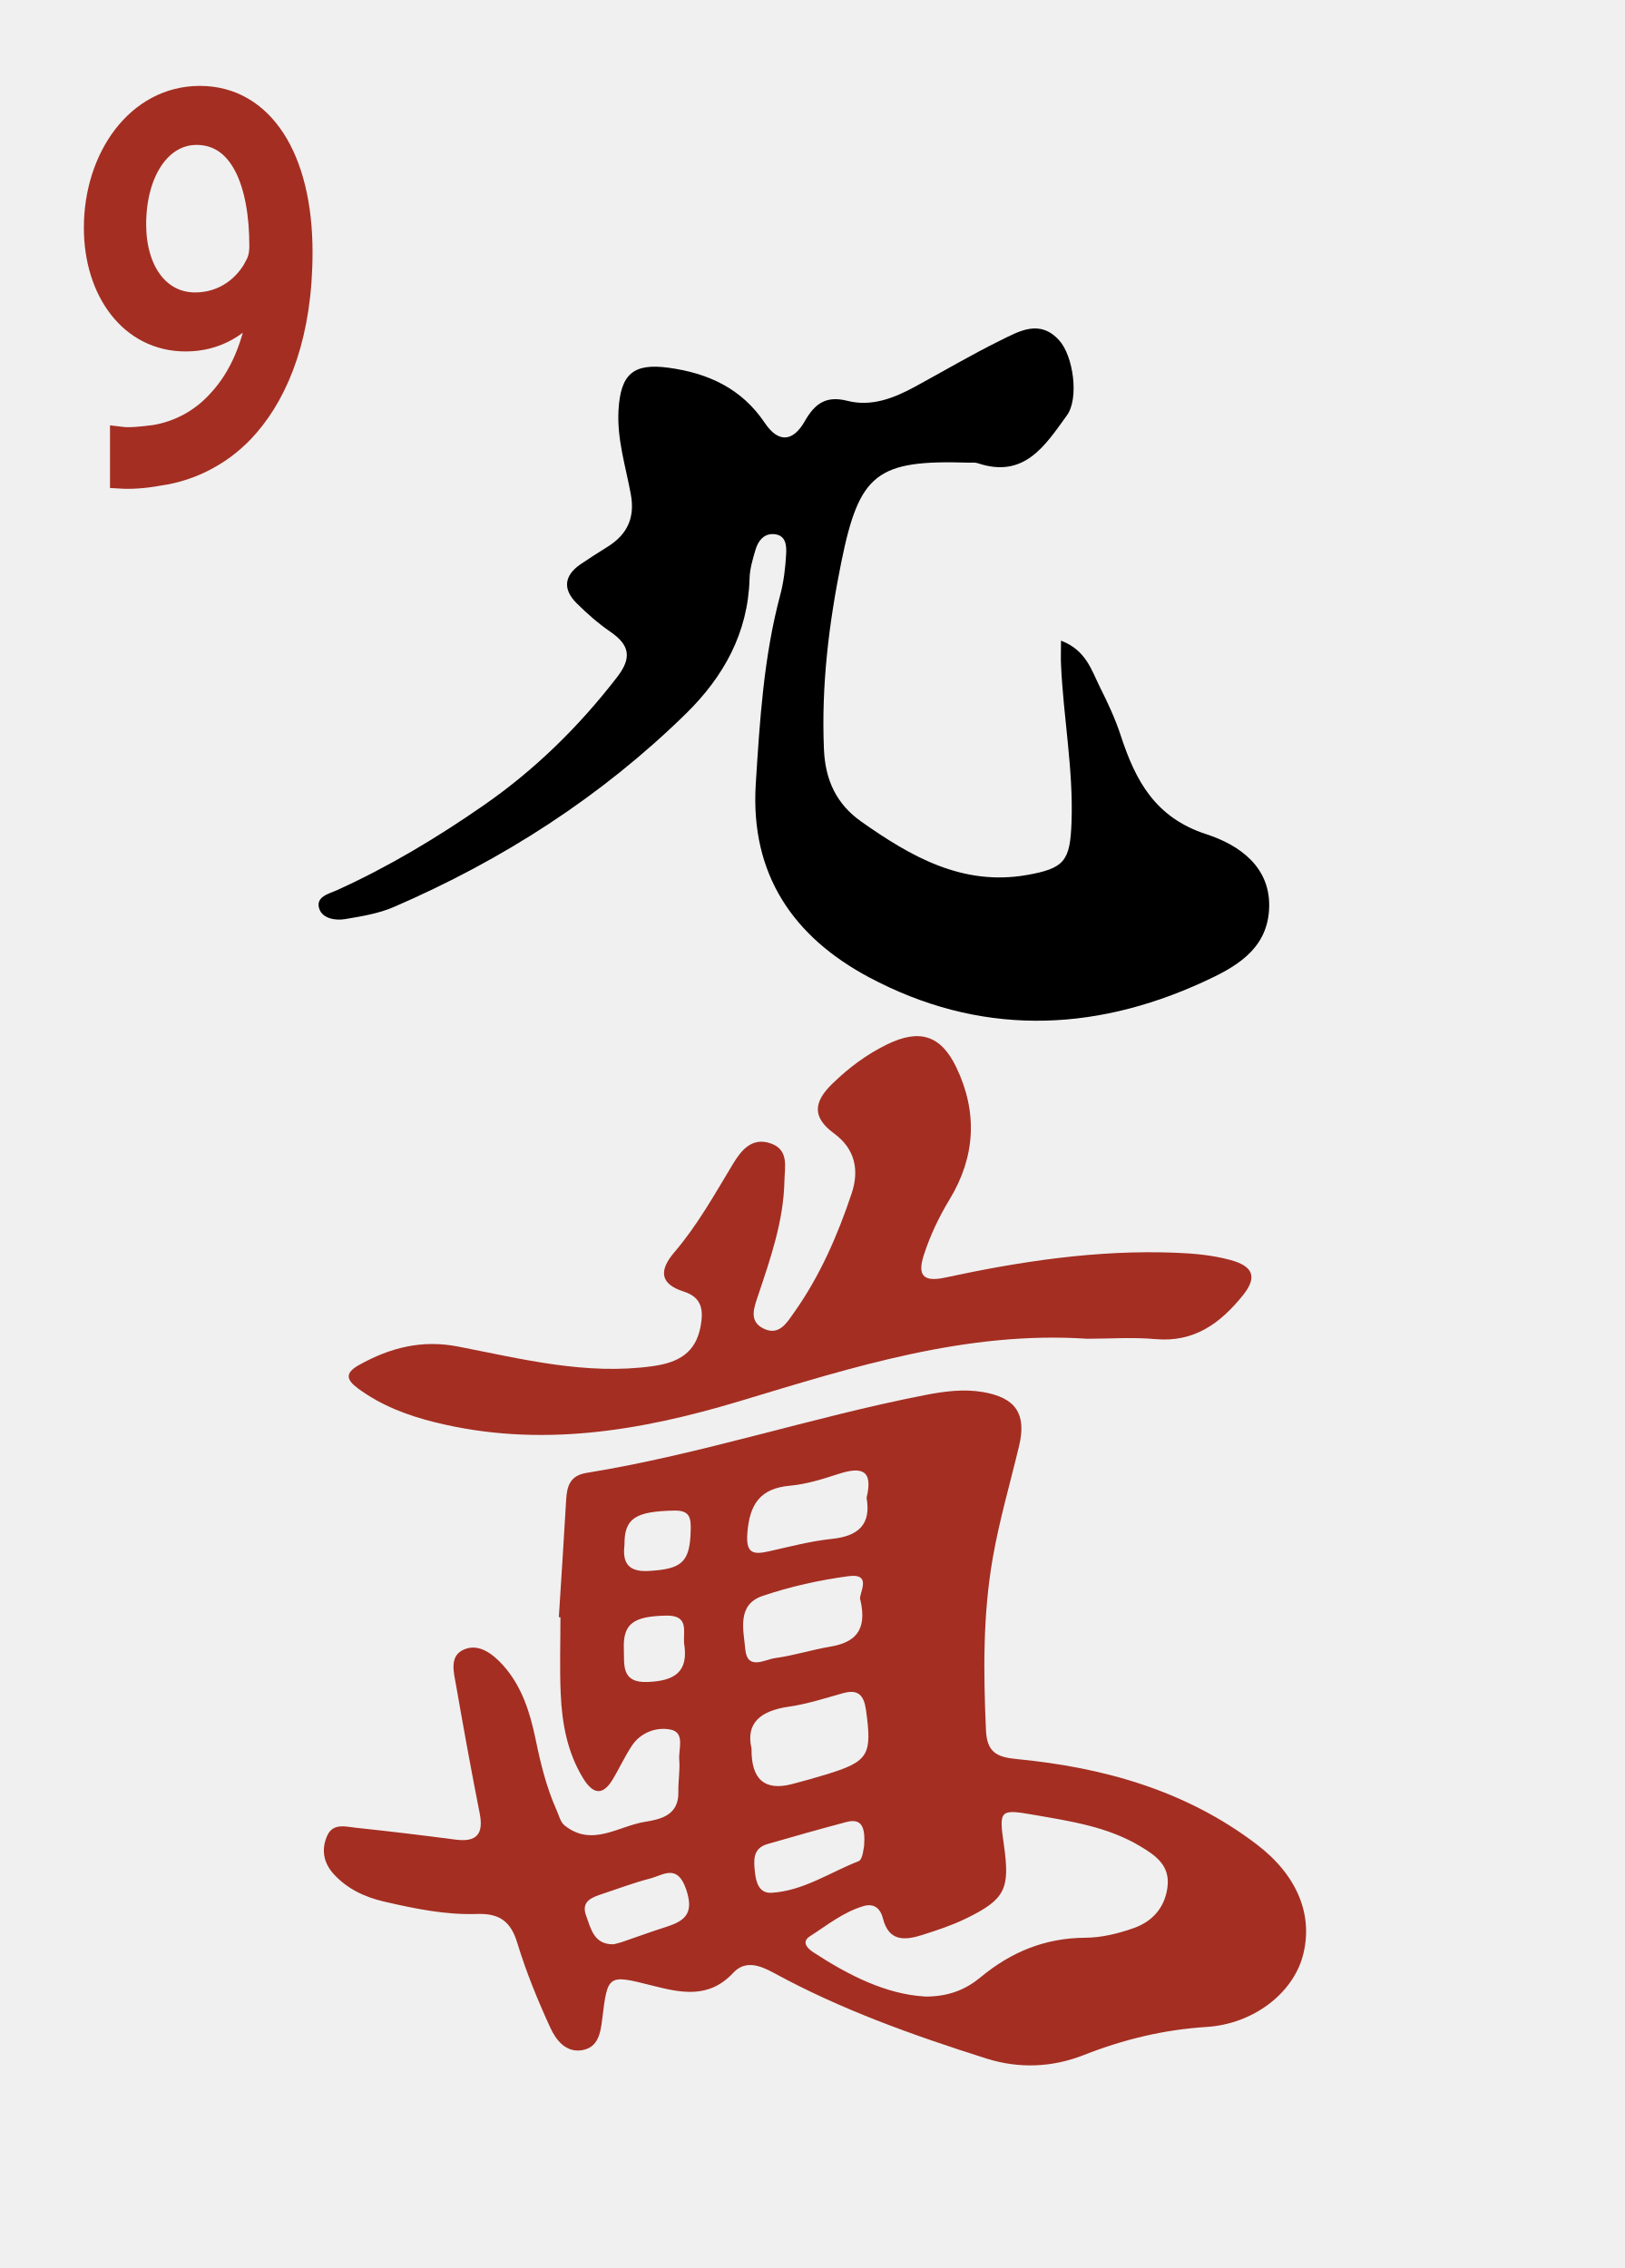
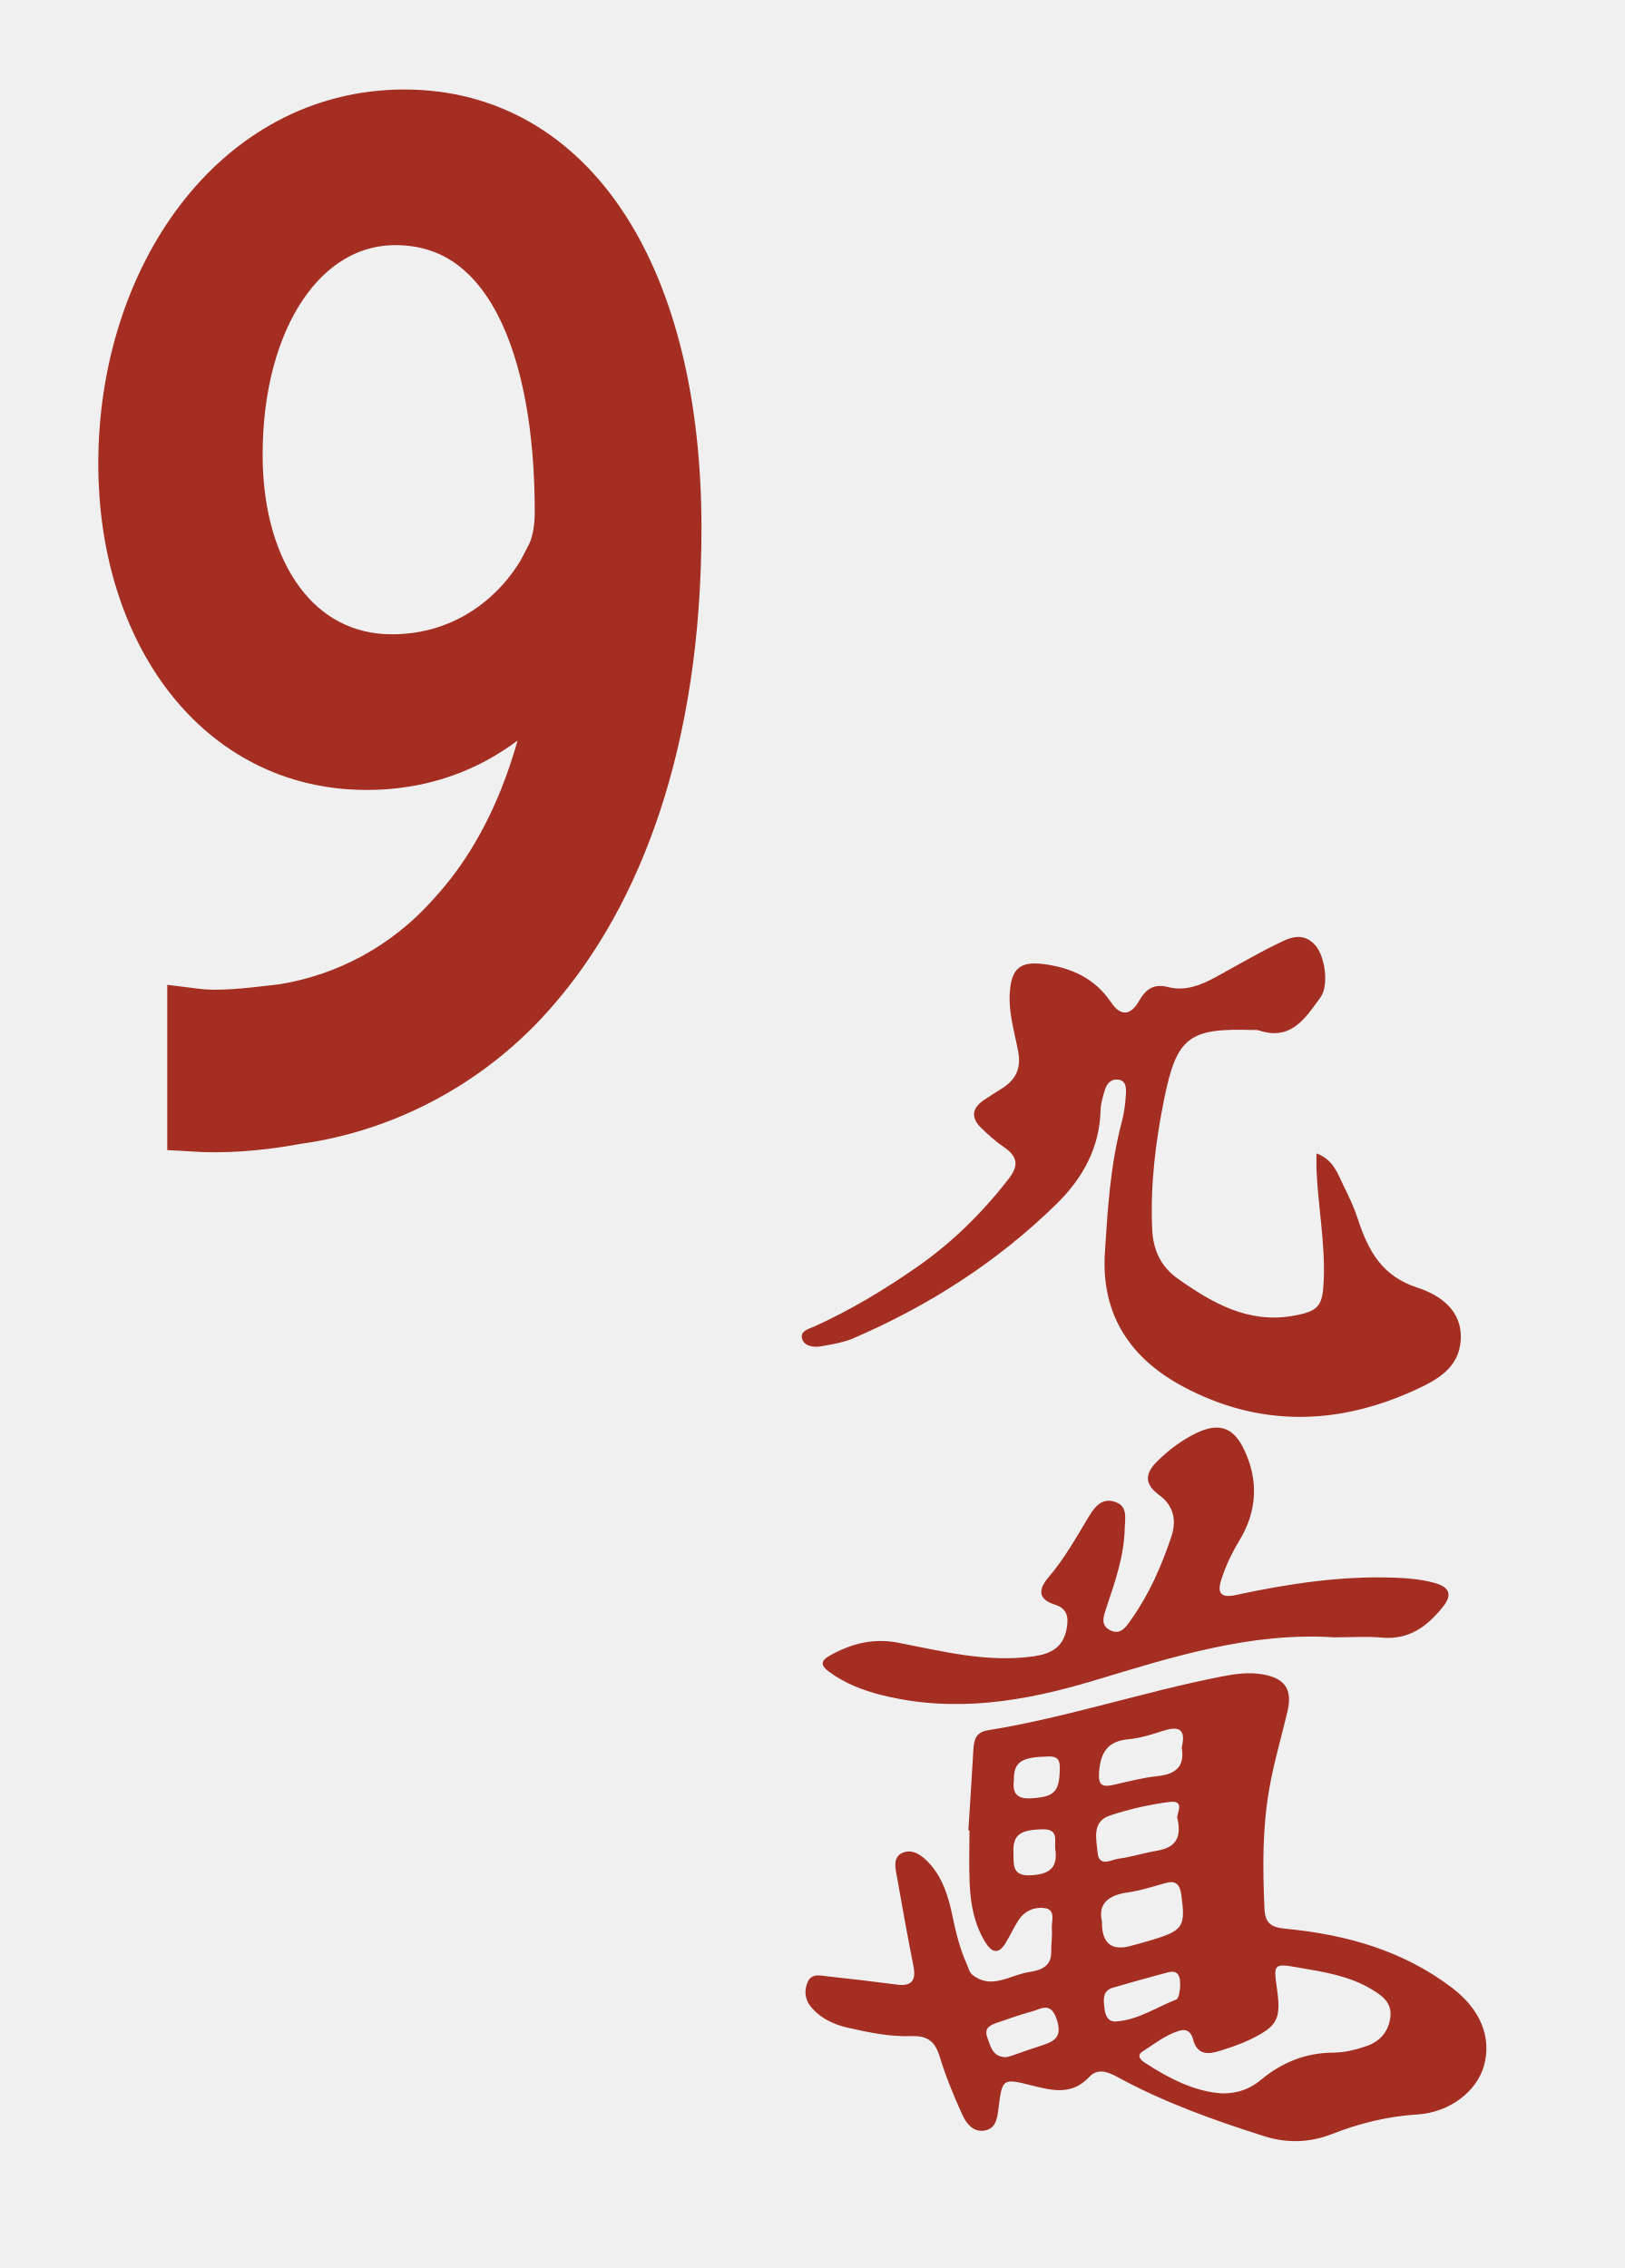
<svg xmlns="http://www.w3.org/2000/svg" id="Layer_1" data-name="Layer 1" viewBox="0 0 310.841 433.986" version="1.1" width="310.841" height="433.986">
  <defs id="defs1">
    <style id="style1">
      .cls-1 {
        fill: #fff;
      }

      .cls-2 {
        fill: #831618;
      }
    </style>
  </defs>
  <g id="g3" transform="translate(-87.08996,-22.99989)">
    <path d="m 397.91,291.78 c 0,-77.84 0.02,-155.7 0,-233.54 0,-10.31 -3.95,-18.92 -11.49,-25.92 -7.18,-6.67 -15.82,-9.34 -25.47,-9.32 -20.07,0.03 -40.14,0.03 -60.21,0.03 -59.06,0 -118.11,-0.02 -177.16,-0.03 -11.34,0 -20.72,4.34 -28.15,12.89 -6.27,7.22 -8.35,15.73 -8.34,25.12 0.08,59.52 0.04,119.04 0.04,178.55 0,49.66 -0.01,99.31 0,148.97 0,11.71 -0.06,23.43 0.17,35.14 0.17,8.21 3.52,15.25 9.04,21.3 8.08,8.86 18.27,11.9 30.02,11.88 72.97,-0.12 145.95,-0.03 218.92,-0.1 7.99,-0.01 16.05,0.84 23.98,-0.63 17.04,-3.17 28.65,-17.63 28.66,-35.57 0.03,-42.93 -0.01,-85.85 -0.01,-128.78 z m -2.43,-51.84 h -0.05 c 0,59.4 0,118.79 0,178.2 0,5.01 -0.29,9.96 -2.06,14.73 -4.8,12.96 -17.23,21.4 -31.66,21.4 -77.27,0 -154.53,-0.02 -231.79,-0.03 -2.55,0 -5.11,0.06 -7.66,-0.03 -18.18,-0.65 -31.86,-14.28 -32.59,-32.44 -0.03,-0.93 -0.02,-1.85 -0.02,-2.78 0,-119.38 0.02,-238.75 -0.03,-358.13 0,-9.73 2.62,-18.27 9.62,-25.26 6.96,-6.93 15.36,-10.01 25.14,-10 56.96,0.06 113.93,0.03 170.89,0.03 22.28,0 44.55,-0.09 66.82,0.03 16.55,0.09 29.64,10.91 32.75,26.74 0.84,4.24 0.62,8.55 0.63,12.84 0,58.24 0,116.48 0,174.72 z" id="path1" style="fill:none" />
    <path class="cls-1" d="m 395.44,239.93 h -0.05 c 0,59.4 0,118.79 0,178.2 0,5.01 -0.29,9.96 -2.06,14.73 -4.8,12.96 -17.23,21.4 -31.66,21.4 -77.27,0 -154.53,-0.02 -231.79,-0.03 -2.55,0 -5.11,0.06 -7.66,-0.03 -18.18,-0.65 -31.86,-14.28 -32.59,-32.44 -0.03,-0.93 -0.02,-1.85 -0.02,-2.78 0,-119.38 0.02,-238.75 -0.03,-358.13 0,-9.73 2.62,-18.27 9.62,-25.26 6.96,-6.93 15.36,-10.01 25.14,-10 56.96,0.06 113.93,0.03 170.89,0.03 22.28,0 44.55,-0.09 66.82,0.03 16.55,0.09 29.64,10.91 32.75,26.74 0.84,4.24 0.62,8.55 0.63,12.84 0,58.24 0,116.48 0,174.72 z" id="path2" style="fill:none" />
-     <path class="cls-2" d="m 125.338,41.436 c -12.098,0 -20.202,11.755 -20.202,25.147 0,12.087 6.822,21.667 17.467,21.667 5.918,0 10.645,-2.827 13.918,-7.623 h 0.275 c -1.087,8.378 -3.915,14.594 -7.829,18.84 -3.365,3.812 -7.737,6.101 -12.373,6.856 -2.724,0.332 -4.727,0.549 -6.456,0.332 v 7.841 c 1.911,0.114 4.452,0 7.371,-0.549 6.364,-0.87 12.648,-4.132 17.192,-9.477 5.826,-6.753 10.187,-17.638 10.187,-33.205 0,-18.073 -7.463,-29.828 -19.561,-29.828 z m 10.736,32.117 c -2.095,4.246 -6.272,7.406 -11.641,7.406 -6.913,0 -11.377,-6.204 -11.377,-15.029 0,-10.015 4.819,-17.203 11.641,-17.203 8.367,0 12.098,9.26 12.098,21.335 0,1.522 -0.275,2.61 -0.733,3.48 z" id="path3" style="fill:#a42e22;fill-opacity:1;stroke:#a42e22;stroke-width:4;stroke-dasharray:none;stroke-opacity:1" />
+     <path class="cls-2" d="m 164.457,45.402 c -31.911,0 -53.286,31.006 -53.286,66.328 0,31.881 17.994,57.151 46.071,57.151 15.608,0 28.077,-7.457 36.712,-20.107 h 0.725 c -2.868,22.099 -10.325,38.493 -20.65,49.694 -8.876,10.053 -20.409,16.092 -32.636,18.084 -7.185,0.876 -12.469,1.449 -17.027,0.876 v 20.68 c 5.042,0.302 11.744,0 19.443,-1.449 16.786,-2.294 33.36,-10.899 45.346,-24.998 15.367,-17.812 26.87,-46.524 26.87,-87.583 0,-47.671 -19.684,-78.676 -51.596,-78.676 z m 28.319,84.714 c -5.525,11.201 -16.544,19.533 -30.704,19.533 -18.235,0 -30.009,-16.363 -30.009,-39.64 0,-26.417 12.71,-45.376 30.704,-45.376 22.069,0 31.911,24.424 31.911,56.275 0,4.015 -0.725,6.883 -1.932,9.178 z" id="path3" style="fill:#a42e22;fill-opacity:1;stroke:#a42e22;stroke-width:10.551;stroke-dasharray:none;stroke-opacity:1" />
  </g>
-   <g id="g6" transform="translate(-87.08996,-22.99989)">
+   <g id="g6" transform="matrix(0.6932687,0,0,0.6932687,50.77186,119.7701)" style="fill:#a42e22;fill-opacity:1">
    <path class="cls-2" d="m 194.01,332.48 c 0.47,-7.48 0.97,-14.97 1.4,-22.45 0.15,-2.64 0.72,-4.68 3.91,-5.19 21.88,-3.54 42.94,-10.63 64.65,-14.87 3.68,-0.72 7.41,-1.24 11.18,-0.6 6.23,1.07 8.38,4.13 6.93,10.26 -1.69,7.1 -3.75,14.1 -5.02,21.33 -1.94,11.01 -1.82,22 -1.33,33.08 0.18,4.18 1.97,5.18 5.8,5.55 16.66,1.6 32.42,5.99 46.01,16.34 7.79,5.93 10.94,13.64 8.78,21.45 -1.95,7.05 -9.39,12.91 -18.39,13.48 -8.17,0.52 -15.86,2.38 -23.44,5.36 -6.07,2.39 -12.41,2.67 -18.75,0.66 -13.96,-4.43 -27.73,-9.33 -40.63,-16.38 -2.71,-1.48 -5.46,-2.43 -7.73,0 -4.7,5.04 -10.03,3.83 -15.64,2.41 -8.35,-2.12 -8.39,-2.04 -9.42,6.37 -0.33,2.71 -0.75,5.56 -3.96,6.04 -3.06,0.46 -4.94,-2.04 -5.98,-4.32 -2.42,-5.27 -4.64,-10.69 -6.32,-16.23 -1.26,-4.16 -3.46,-5.67 -7.69,-5.53 -6.03,0.21 -11.96,-1.02 -17.8,-2.37 -3.66,-0.85 -7.08,-2.42 -9.7,-5.34 -1.98,-2.22 -2.31,-4.78 -1.15,-7.32 1.11,-2.42 3.55,-1.66 5.51,-1.46 6.34,0.67 12.66,1.43 18.98,2.26 4.09,0.54 5.45,-1.05 4.65,-5.07 -1.6,-8.09 -3.07,-16.2 -4.49,-24.33 -0.44,-2.53 -1.44,-5.81 1.6,-7.02 2.8,-1.13 5.42,0.91 7.35,3.04 3.63,4.03 5.19,9.09 6.26,14.25 0.95,4.61 2.06,9.14 3.98,13.45 0.46,1.02 0.75,2.32 1.54,2.96 5.24,4.22 10.31,0.13 15.39,-0.68 3.01,-0.48 6.49,-1.26 6.39,-5.71 -0.05,-2.06 0.34,-4.14 0.17,-6.18 -0.17,-2.05 1.18,-5.22 -1.71,-5.77 -2.64,-0.51 -5.65,0.51 -7.37,3.12 -1.34,2.03 -2.36,4.26 -3.61,6.36 -1.98,3.33 -3.86,2.86 -5.72,-0.19 -3.03,-4.96 -4.02,-10.49 -4.27,-16.14 -0.22,-4.87 -0.05,-9.75 -0.05,-14.63 -0.1,0 -0.2,-0.01 -0.3,-0.02 z m 69.98,72.57 c 4.7,0.03 7.96,-1.41 10.74,-3.72 5.83,-4.83 12.32,-7.5 20.01,-7.54 3.11,-0.01 6.34,-0.81 9.3,-1.86 3.51,-1.25 5.9,-3.85 6.42,-7.81 0.54,-4.14 -2.24,-6.06 -5.2,-7.83 -6.25,-3.75 -13.32,-4.79 -20.32,-6.01 -6.58,-1.15 -6.74,-0.95 -5.79,5.65 1.22,8.55 0.3,10.51 -7.3,14.21 -2.67,1.3 -5.54,2.24 -8.38,3.14 -3.3,1.05 -6.34,1.23 -7.45,-3.19 -0.46,-1.84 -1.65,-2.97 -3.74,-2.35 -3.84,1.14 -6.94,3.66 -10.23,5.77 -1.66,1.06 -0.52,2.3 0.65,3.06 6.8,4.45 13.94,8.03 21.3,8.46 z m -33.11,-47.42 q -0.11,8.77 7.7,6.77 c 2.17,-0.56 4.33,-1.17 6.47,-1.82 8.27,-2.52 8.93,-3.72 7.73,-12.36 -0.4,-2.83 -1.48,-4.05 -4.42,-3.22 -3.42,0.96 -6.83,2.07 -10.32,2.57 -5.36,0.77 -8.34,3.07 -7.15,8.06 z m 20.84,-28.42 c -0.62,-0.9 2.64,-5.26 -2.32,-4.6 -5.54,0.74 -11.1,1.98 -16.4,3.77 -4.98,1.68 -3.65,6.52 -3.32,10.2 0.38,4.15 3.74,1.96 5.76,1.69 3.52,-0.47 6.94,-1.58 10.45,-2.17 4.61,-0.77 7.18,-2.93 5.83,-8.89 z m 1.17,-19.61 c 1.35,-5.52 -1.15,-5.93 -5.4,-4.55 -3.01,0.98 -6.12,1.96 -9.25,2.24 -5.78,0.51 -7.74,3.62 -8.16,9.07 -0.3,3.86 1.05,4.17 4.08,3.5 4.02,-0.9 8.03,-1.97 12.1,-2.39 5.11,-0.53 7.53,-2.81 6.63,-7.86 z m -0.47,66.54 c 0.26,-3.61 -0.52,-5.25 -3.4,-4.49 -5.04,1.33 -10.05,2.76 -15.06,4.2 -2.93,0.84 -2.67,3.19 -2.42,5.47 0.21,1.97 0.84,4.01 3.17,3.87 6.08,-0.37 11.14,-3.9 16.64,-6.04 0.86,-0.34 0.96,-2.64 1.08,-3.01 z m -47.9,18.9 c 0.54,-0.15 1.09,-0.26 1.61,-0.44 2.81,-0.96 5.6,-1.99 8.43,-2.89 3.66,-1.17 5.36,-2.63 3.8,-7.2 -1.69,-4.95 -4.37,-2.7 -6.93,-2.04 -3.05,0.79 -6.02,1.91 -9.02,2.91 -2.01,0.66 -4.2,1.39 -3.19,4.16 0.92,2.52 1.52,5.61 5.29,5.5 z m 13.45,-57.63 c -0.17,-2.28 0.98,-5.36 -3.42,-5.26 -6.22,0.13 -8.29,1.5 -8.1,6.38 0.12,2.95 -0.6,6.55 4.59,6.32 5.02,-0.21 7.87,-1.83 6.93,-7.44 z m -11.41,-18.78 c -0.29,2.75 0.14,5.23 4.6,4.98 6.41,-0.36 7.92,-1.67 8.08,-7.72 0.06,-2.33 -0.07,-3.91 -3.15,-3.84 -7.36,0.16 -9.58,1.41 -9.52,6.57 z" id="path4" style="fill:#a42e22;fill-opacity:1" />
-     <path d="m 290.12,145.6 c 4.77,1.83 5.8,5.64 7.42,8.89 1.51,3.01 2.95,6.09 3.99,9.29 2.82,8.61 6.57,15.67 16.37,18.85 6.15,2 12.54,6.23 11.99,14.56 -0.51,7.72 -6.68,11.01 -12.64,13.73 -21.39,9.8 -43,10.24 -63.92,-0.93 -14.4,-7.69 -22.73,-19.63 -21.64,-36.99 0.77,-12.19 1.52,-24.33 4.69,-36.19 0.67,-2.51 0.97,-5.16 1.12,-7.76 0.09,-1.61 0,-3.66 -2.31,-3.84 -1.98,-0.15 -3.06,1.31 -3.56,3.01 -0.53,1.79 -1.08,3.65 -1.13,5.5 -0.28,10.41 -5,18.81 -12.16,25.83 -16.25,15.92 -35.11,28.03 -55.96,37.03 -2.88,1.24 -6.12,1.76 -9.25,2.29 -1.86,0.31 -4.27,-0.09 -4.93,-1.9 -0.87,-2.4 1.92,-2.97 3.34,-3.62 9.95,-4.51 19.24,-10.1 28.19,-16.32 9.78,-6.8 18.15,-15.03 25.43,-24.46 2.89,-3.74 2.38,-6.16 -1.3,-8.69 -2.3,-1.58 -4.44,-3.46 -6.42,-5.43 -2.7,-2.67 -2.46,-5.3 0.74,-7.49 1.7,-1.16 3.45,-2.26 5.2,-3.36 3.74,-2.35 5.23,-5.54 4.4,-10.03 -0.98,-5.33 -2.67,-10.57 -2.35,-16.1 0.4,-6.91 2.83,-9.02 9.59,-8.1 7.54,1.03 13.94,3.93 18.4,10.56 2.57,3.83 5.37,3.68 7.65,-0.34 1.94,-3.4 4.09,-4.92 8.15,-3.89 4.6,1.17 8.88,-0.5 12.91,-2.69 5.44,-2.95 10.77,-6.11 16.31,-8.84 3.61,-1.78 7.56,-4.15 11.28,-0.07 2.75,3.01 3.85,11.15 1.5,14.38 -4.14,5.71 -8.13,12.17 -17.07,9.15 -0.51,-0.17 -1.12,-0.09 -1.68,-0.1 -17.62,-0.56 -20.96,1.99 -24.42,19.05 -2.39,11.79 -3.83,23.65 -3.32,35.76 0.25,6.01 2.44,10.55 7.14,13.87 9.48,6.69 19.39,12.39 31.71,10.22 7.19,-1.26 8.25,-2.71 8.52,-10.02 0.38,-10.17 -1.57,-20.18 -2.01,-30.3 -0.06,-1.28 0,-2.57 0,-4.5 z" id="path5" />
+     <path d="m 290.12,145.6 c 4.77,1.83 5.8,5.64 7.42,8.89 1.51,3.01 2.95,6.09 3.99,9.29 2.82,8.61 6.57,15.67 16.37,18.85 6.15,2 12.54,6.23 11.99,14.56 -0.51,7.72 -6.68,11.01 -12.64,13.73 -21.39,9.8 -43,10.24 -63.92,-0.93 -14.4,-7.69 -22.73,-19.63 -21.64,-36.99 0.77,-12.19 1.52,-24.33 4.69,-36.19 0.67,-2.51 0.97,-5.16 1.12,-7.76 0.09,-1.61 0,-3.66 -2.31,-3.84 -1.98,-0.15 -3.06,1.31 -3.56,3.01 -0.53,1.79 -1.08,3.65 -1.13,5.5 -0.28,10.41 -5,18.81 -12.16,25.83 -16.25,15.92 -35.11,28.03 -55.96,37.03 -2.88,1.24 -6.12,1.76 -9.25,2.29 -1.86,0.31 -4.27,-0.09 -4.93,-1.9 -0.87,-2.4 1.92,-2.97 3.34,-3.62 9.95,-4.51 19.24,-10.1 28.19,-16.32 9.78,-6.8 18.15,-15.03 25.43,-24.46 2.89,-3.74 2.38,-6.16 -1.3,-8.69 -2.3,-1.58 -4.44,-3.46 -6.42,-5.43 -2.7,-2.67 -2.46,-5.3 0.74,-7.49 1.7,-1.16 3.45,-2.26 5.2,-3.36 3.74,-2.35 5.23,-5.54 4.4,-10.03 -0.98,-5.33 -2.67,-10.57 -2.35,-16.1 0.4,-6.91 2.83,-9.02 9.59,-8.1 7.54,1.03 13.94,3.93 18.4,10.56 2.57,3.83 5.37,3.68 7.65,-0.34 1.94,-3.4 4.09,-4.92 8.15,-3.89 4.6,1.17 8.88,-0.5 12.91,-2.69 5.44,-2.95 10.77,-6.11 16.31,-8.84 3.61,-1.78 7.56,-4.15 11.28,-0.07 2.75,3.01 3.85,11.15 1.5,14.38 -4.14,5.71 -8.13,12.17 -17.07,9.15 -0.51,-0.17 -1.12,-0.09 -1.68,-0.1 -17.62,-0.56 -20.96,1.99 -24.42,19.05 -2.39,11.79 -3.83,23.65 -3.32,35.76 0.25,6.01 2.44,10.55 7.14,13.87 9.48,6.69 19.39,12.39 31.71,10.22 7.19,-1.26 8.25,-2.71 8.52,-10.02 0.38,-10.17 -1.57,-20.18 -2.01,-30.3 -0.06,-1.28 0,-2.57 0,-4.5 z" id="path5" style="fill:#a42e22;fill-opacity:1" />
    <path class="cls-2" d="m 295.19,279.18 c -23.18,-1.56 -44.86,5.39 -66.61,11.94 -19.1,5.75 -38.35,8.96 -58.21,4.05 -5.35,-1.32 -10.36,-3.22 -14.81,-6.51 -2.23,-1.65 -2.52,-2.94 0.25,-4.48 5.93,-3.31 12.01,-4.86 18.89,-3.52 12.31,2.39 24.55,5.54 37.32,3.75 4.76,-0.67 8.16,-2.46 9.11,-7.58 0.58,-3.11 0.3,-5.57 -3.23,-6.69 -4.7,-1.49 -4.66,-4.16 -1.77,-7.54 4.41,-5.16 7.69,-11.07 11.18,-16.85 1.56,-2.58 3.61,-5.22 7.23,-3.96 3.55,1.24 2.69,4.48 2.63,7.22 -0.16,7.63 -2.64,14.72 -5.02,21.84 -0.77,2.32 -1.9,4.99 1.1,6.41 2.95,1.39 4.42,-1.21 5.79,-3.14 4.92,-6.95 8.29,-14.68 10.98,-22.71 1.52,-4.53 0.66,-8.59 -3.36,-11.53 -4.26,-3.12 -3.89,-6.05 -0.3,-9.53 3.14,-3.04 6.53,-5.59 10.45,-7.5 6.16,-3 10.26,-1.83 13.24,4.37 4.12,8.56 3.68,17.11 -1.26,25.26 -2.06,3.4 -3.74,6.93 -4.95,10.69 -1.2,3.7 -0.27,5.23 4.02,4.31 14.51,-3.13 29.14,-5.35 44.07,-4.77 3.57,0.14 7.1,0.45 10.57,1.39 4.14,1.13 5.34,3.1 2.4,6.75 -4.33,5.37 -9.32,9.06 -16.77,8.39 -4.28,-0.39 -8.62,-0.07 -12.93,-0.07 z" id="path6" style="fill:#a42e22;fill-opacity:1" />
  </g>
</svg>
